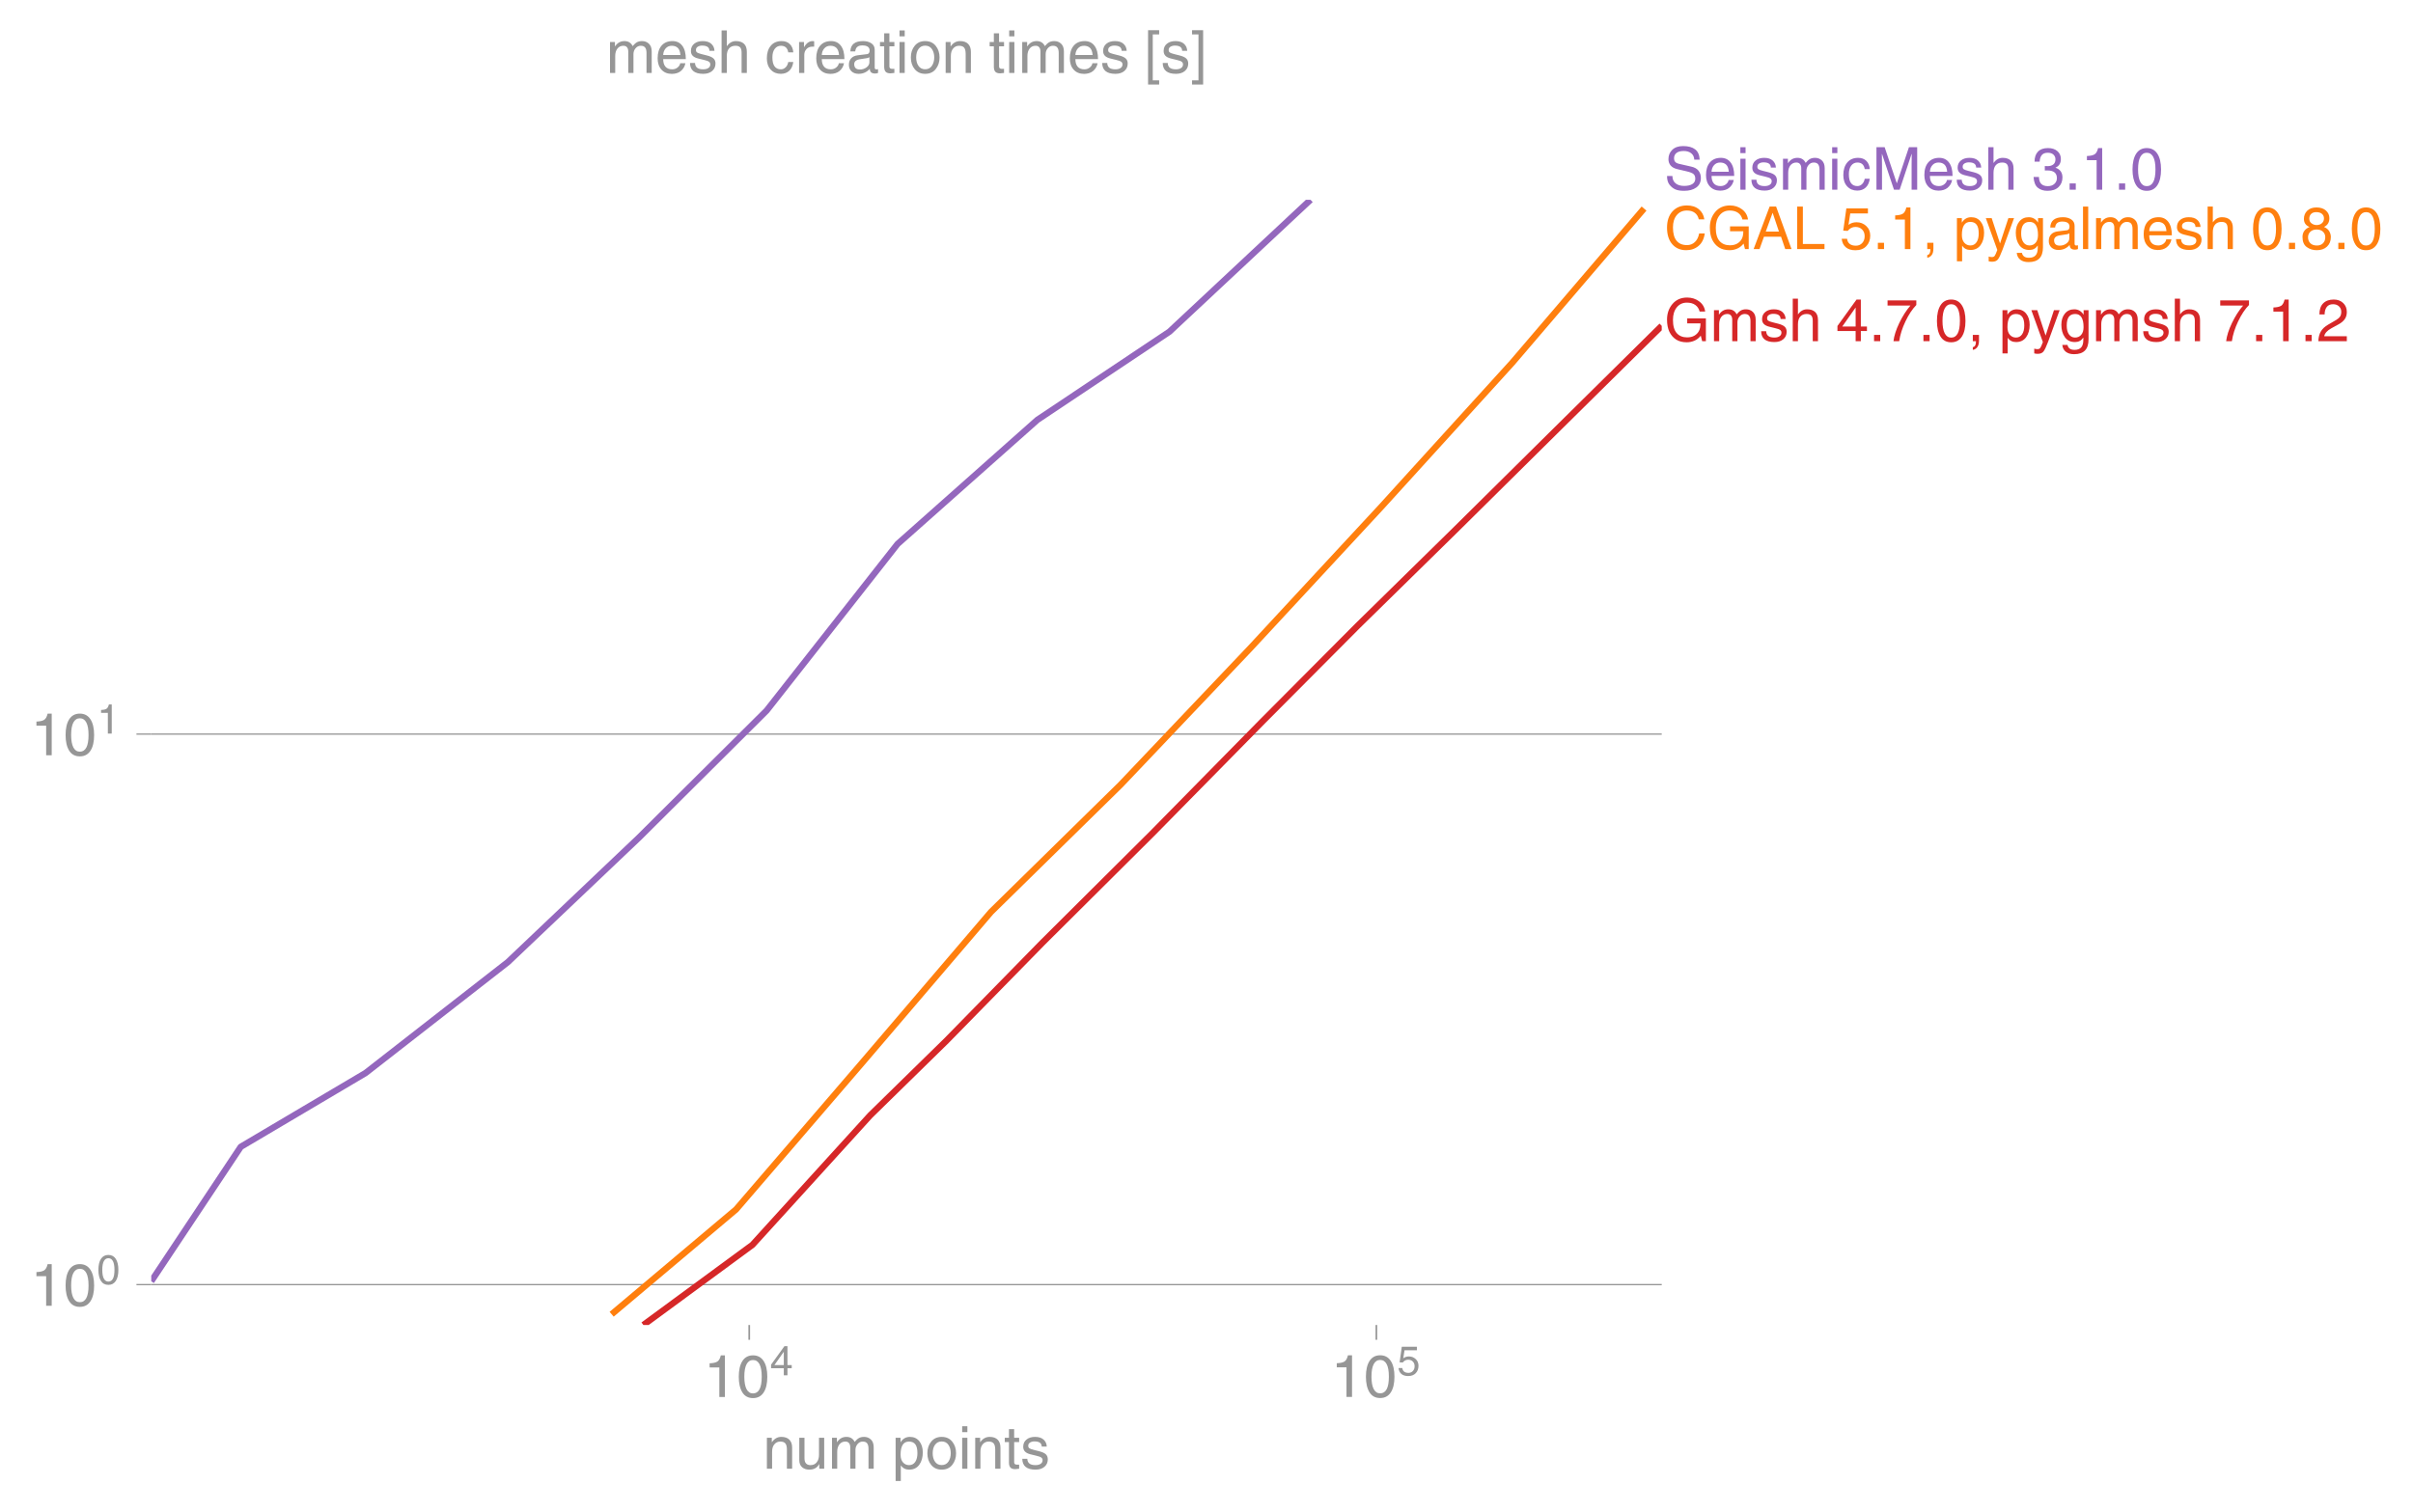
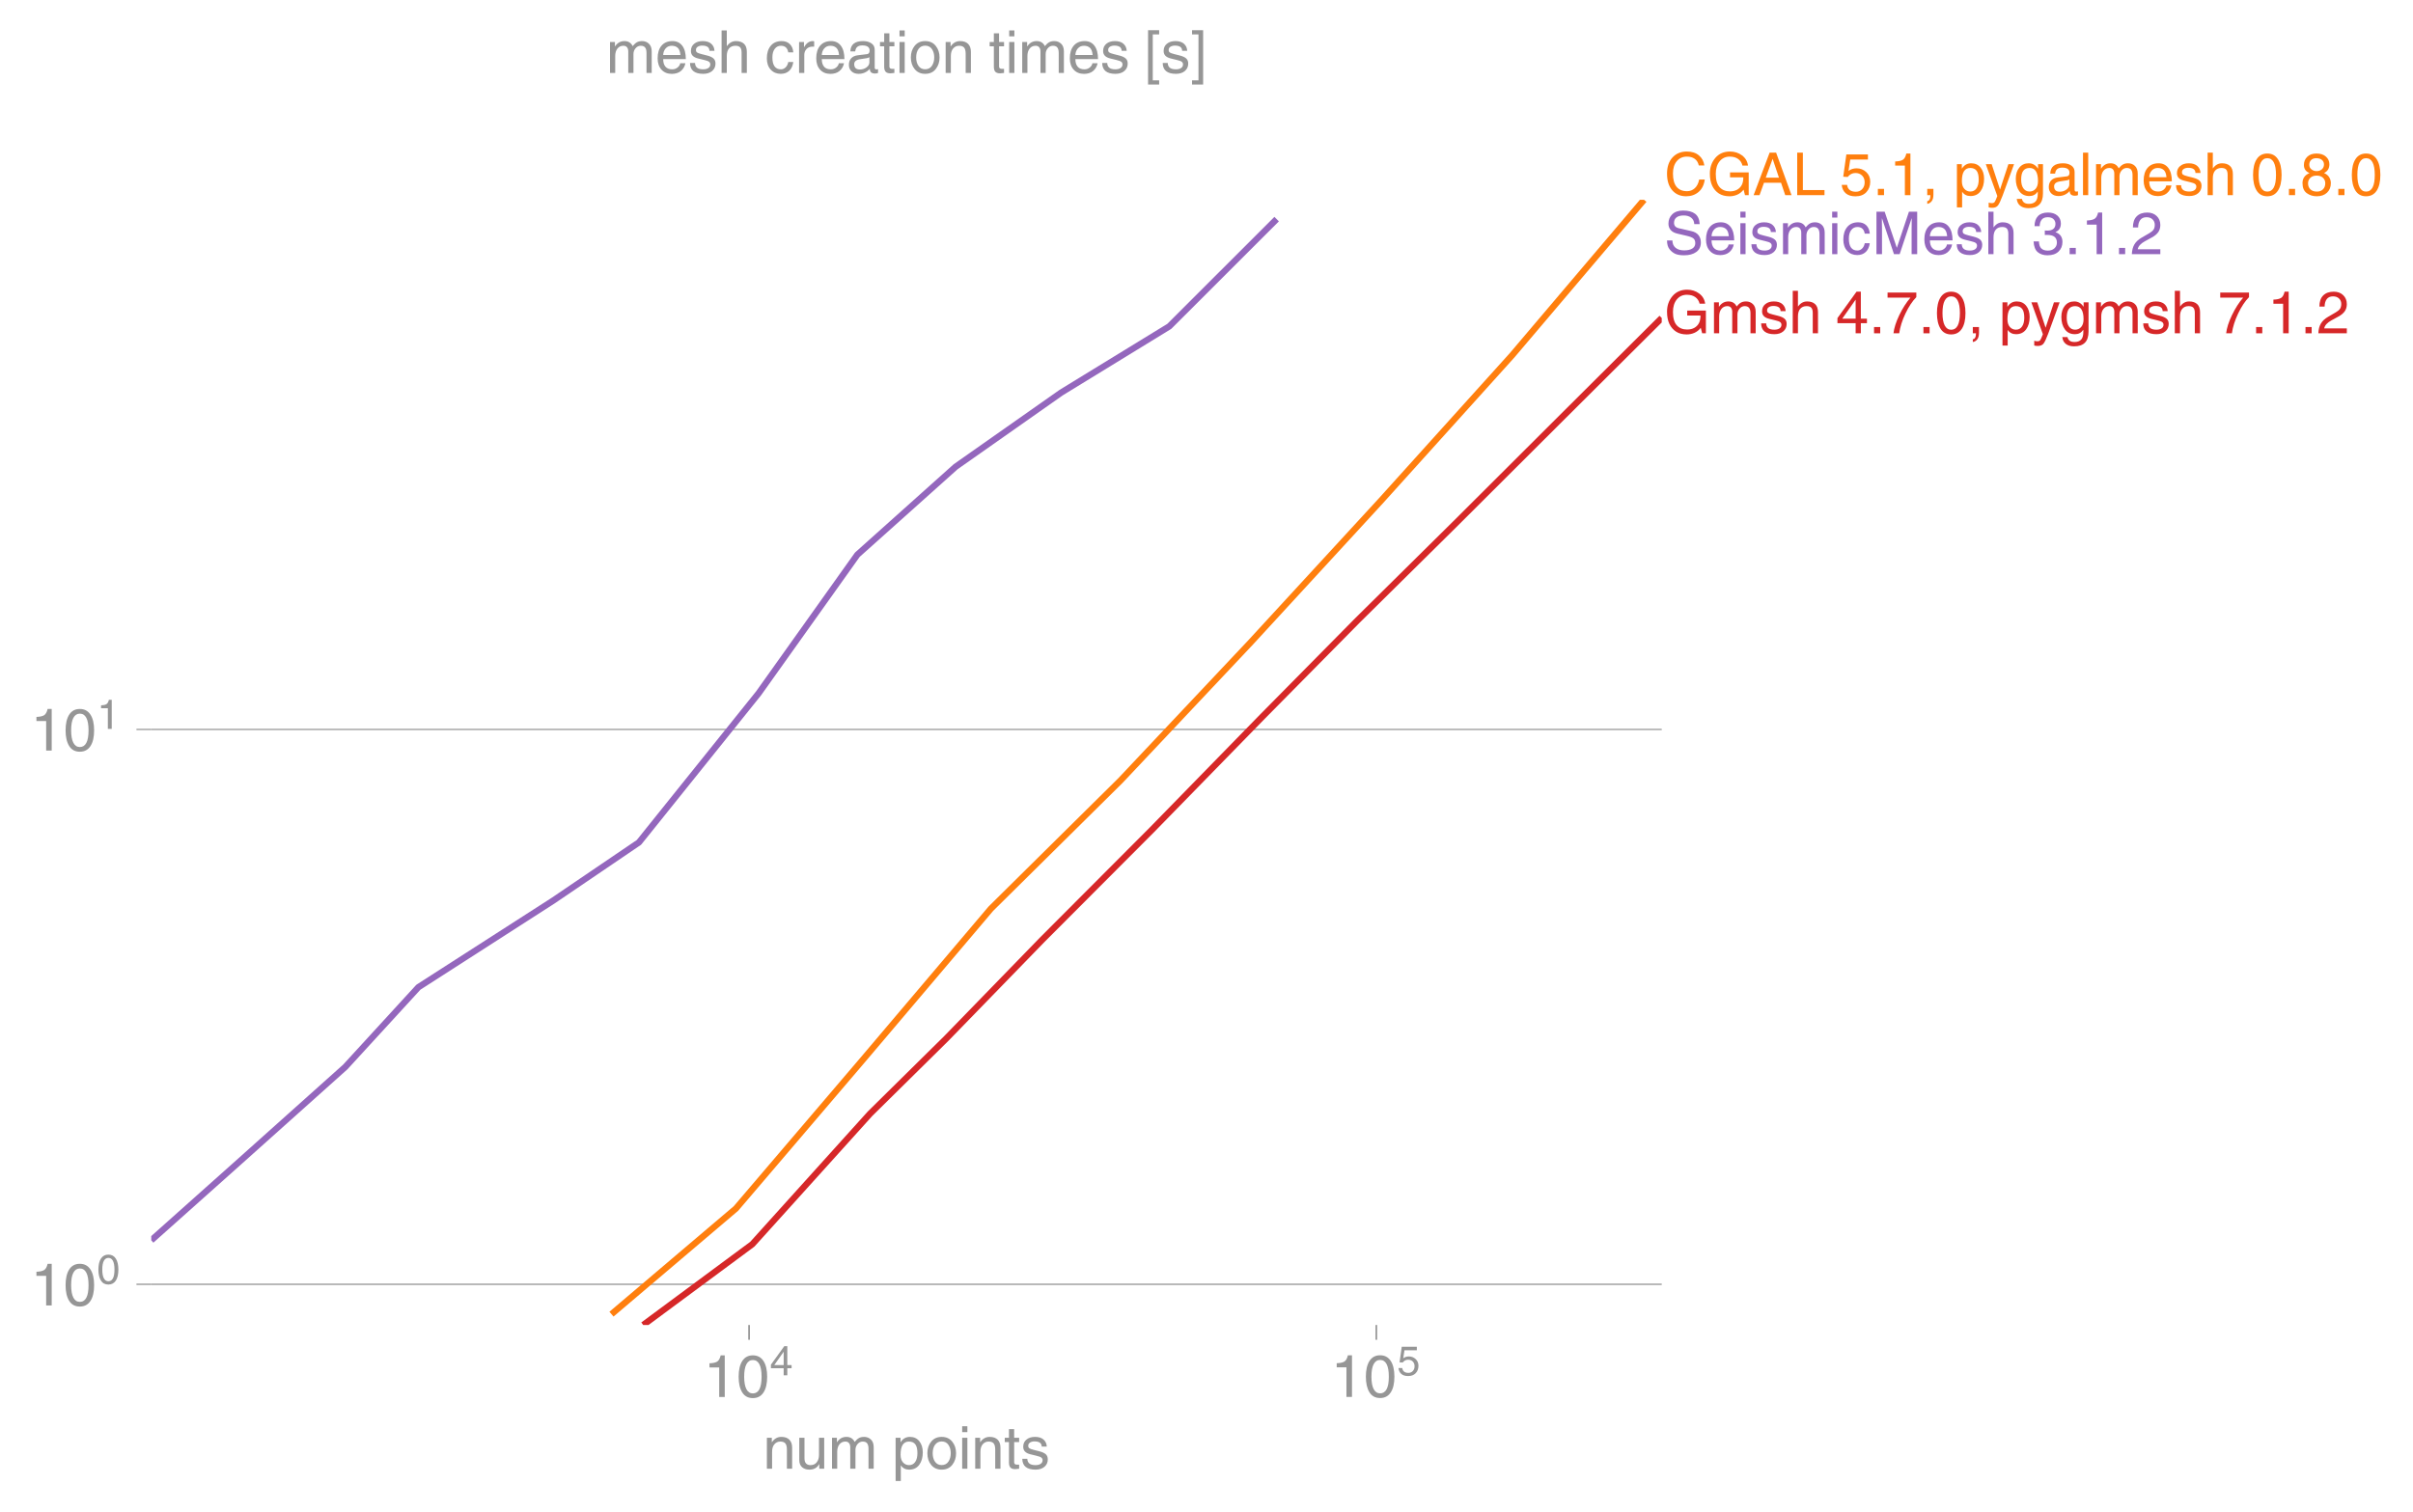
<svg xmlns="http://www.w3.org/2000/svg" xmlns:xlink="http://www.w3.org/1999/xlink" height="476.609" viewBox="0 0 570.501 357.457" width="760.668">
  <defs>
    <style>*{stroke-linecap:butt;stroke-linejoin:round}</style>
  </defs>
  <g id="figure_1">
    <path d="M0 357.457h570.501V0H0z" fill="none" id="patch_1" />
    <g id="axes_1">
      <path d="M35.76 313.361h357.12V47.25H35.76z" fill="none" id="patch_2" />
      <g id="matplotlib.axis_1">
        <g id="xtick_1">
          <g id="line2d_1">
            <defs>
-               <path d="M0 0v3.5" id="m6ddf051c79" stroke="#969696" stroke-width=".4" />
-             </defs>
-             <use x="177.141" xlink:href="#m6ddf051c79" y="313.361" fill="#969696" stroke="#969696" stroke-width=".4" />
-           </g>
-           <g transform="matrix(.14 0 0 -.14 166.36 330.41)" fill="#969696" id="text_1">
+               <path d="M0 0v3.5" id="mcc560bea82" stroke="#969696" stroke-width=".4" />
+             </defs>
+             <use x="177.106" xlink:href="#mcc560bea82" y="313.361" fill="#969696" stroke="#969696" stroke-width=".4" />
+           </g>
+           <g transform="matrix(.14 0 0 -.14 166.326 330.41)" fill="#969696" id="text_1">
            <defs>
              <path d="M35.89 0h-9.374v49.906H10.109v6.985q8.594.28 12.782 2.75Q27.094 62.109 29 70.313h6.89z" id="HelveticaWorld-Regular-49" />
              <path d="M42.484 34.188q0 14.109-3.734 21.156-3.734 7.062-10.969 7.062-7.078 0-10.89-7.062-3.797-7.047-3.797-21.157 0-13.671 3.75-20.937Q20.609 6 27.78 6q7.235 0 10.969 7 3.734 7.016 3.734 21.188zm9.422 0q0-17.297-6.25-26.704-6.25-9.39-17.875-9.39-12.062 0-18.062 9.734-6 9.75-6 26.36 0 17.03 6.14 26.578 6.157 9.547 17.922 9.547 11.625 0 17.875-9.5t6.25-26.626z" id="HelveticaWorld-Regular-48" />
              <path d="M10.594 24.703h22.61v31.89h-.188zM42 17.093V0h-8.797v17.094H2.484v8.593L34.72 70.314H42v-45.61h10.297v-7.61z" id="HelveticaWorld-Regular-52" />
            </defs>
            <use transform="translate(0 .173)" xlink:href="#HelveticaWorld-Regular-49" />
            <use transform="translate(55.615 .173)" xlink:href="#HelveticaWorld-Regular-48" />
            <use transform="matrix(.7 0 0 .7 112.146 36.781)" xlink:href="#HelveticaWorld-Regular-52" />
          </g>
        </g>
        <g id="xtick_2">
-           <use x="325.415" xlink:href="#m6ddf051c79" y="313.361" fill="#969696" stroke="#969696" stroke-width=".4" id="line2d_2" />
-           <g transform="matrix(.14 0 0 -.14 314.635 330.41)" fill="#969696" id="text_2">
+           <use x="325.404" xlink:href="#mcc560bea82" y="313.361" fill="#969696" stroke="#969696" stroke-width=".4" id="line2d_2" />
+           <g transform="matrix(.14 0 0 -.14 314.624 330.41)" fill="#969696" id="text_2">
            <defs>
              <path d="M14.703 40.922q5.813 4.39 13.625 4.39 9.469 0 16.281-6.296 6.813-6.297 6.813-16.22 0-10.78-6.578-17.796-6.563-7-18.422-7-10.313 0-16.266 5.047Q4.203 8.109 3.22 17.39h9.094q.671-5.672 4.437-8.672 3.766-3 10.453-3 6.485 0 10.64 4.484Q42 14.703 42 21.688q0 7.125-4.36 11.421-4.343 4.297-11.218 4.297-7.813 0-13.047-6.687l-7.563.39 5.266 37.594h36.438v-8.5H17.672z" id="HelveticaWorld-Regular-53" />
            </defs>
            <use transform="translate(0 .3)" xlink:href="#HelveticaWorld-Regular-49" />
            <use transform="translate(55.615 .3)" xlink:href="#HelveticaWorld-Regular-48" />
            <use transform="matrix(.7 0 0 .7 112.146 36.908)" xlink:href="#HelveticaWorld-Regular-53" />
          </g>
        </g>
        <g transform="matrix(.14 0 0 -.14 180.393 347.359)" fill="#969696" id="text_3">
          <defs>
            <path d="M49.219 0h-8.844v32.172q0 7.422-2.594 10.578-2.578 3.156-8.578 3.156-5.906 0-9.875-4.5-3.953-4.484-3.953-12.89V0H6.594v52.297h8.297v-7.375h.203q6.203 8.89 15.812 8.89 8.89 0 13.594-4.718 4.719-4.703 4.719-13.5z" id="HelveticaWorld-Regular-110" />
            <path d="M6.11 52.297h8.78V17.578q0-5.765 2.61-8.625Q20.125 6.11 25 6.11q6.781 0 10.594 4.797 3.812 4.813 3.812 12.578v28.813h8.782V0H39.89v7.625l-.188.188q-4.984-9.329-16.61-9.329-7.515 0-12.25 4.094Q6.11 6.688 6.11 14.703z" id="HelveticaWorld-Regular-117" />
            <path d="M6.594 52.297h8.297v-7.375h.203q5.906 8.89 15.812 8.89 9.813 0 13.922-8.5 3.75 4.594 7.266 6.547 3.515 1.953 8.703 1.953 6.781 0 11.484-4.453Q77 44.922 77 36.187V0h-8.781v33.797q0 6.094-2.297 9.094-2.297 3.015-7.422 3.015-5.172 0-8.75-4.203-3.563-4.203-3.563-9.812V0h-8.78v36.188q0 4.53-2.11 7.124-2.094 2.594-6.094 2.594-6.297 0-10.062-4.687-3.766-4.688-3.766-12.703V0H6.594z" id="HelveticaWorld-Regular-109" />
            <path d="M14.984 23.688q0-8.407 4.094-13 4.11-4.579 10.219-4.579 6.687 0 10.39 5.438 3.72 5.453 3.72 14.765 0 10.22-3.563 14.907-3.563 4.687-10.735 4.687-6.984 0-10.562-5.5-3.563-5.5-3.563-16.718zm-8.39 28.609h8.297v-7.375h.203q5.61 8.89 15.625 8.89 10.11 0 15.937-7.359 5.828-7.344 5.828-18.766 0-12.796-5.953-21Q40.578-1.515 29.5-1.515q-9.094 0-13.922 7.032h-.203v-26.22H6.594z" id="HelveticaWorld-Regular-112" />
            <path d="M12.703 26.219q0-8.735 3.953-14.375 3.953-5.64 11.219-5.64 7.531 0 11.438 5.905 3.906 5.907 3.906 14.11 0 8.297-3.907 14.078-3.906 5.797-11.437 5.797-6.969 0-11.078-5.453-4.094-5.438-4.094-14.422zm-8.984 0q0 11.672 6.484 19.625 6.5 7.968 17.672 7.968 11.438 0 17.875-8.062 6.453-8.047 6.453-19.531 0-11.516-6.406-19.625-6.39-8.11-17.922-8.11-11.078 0-17.625 7.86-6.531 7.86-6.531 19.875z" id="HelveticaWorld-Regular-111" />
            <path d="M6.594 61.813v9.968h8.781v-9.969zM15.375 0H6.594v52.297h8.781z" id="HelveticaWorld-Regular-105" />
            <path d="M17.188 45.016V10.984q0-2 1.093-3.046 1.11-1.047 3.938-1.047h3.375V0Q20.797-.688 19-.688q-5.516 0-8.063 2.641-2.53 2.64-2.53 8.547v34.516H1.311v7.28h7.094v14.595h8.781V52.297h8.407v-7.281z" id="HelveticaWorld-Regular-116" />
            <path d="M36.078 37.406q-.187 4.688-3.344 6.735-3.14 2.047-9.047 2.047-4.296 0-7.359-1.907-3.047-1.89-3.047-5.468 0-2.829 1.797-4.172 1.813-1.344 7.828-2.86l8.688-2.187q7.906-2 11.297-5.11 3.406-3.093 3.406-8.656 0-7.719-5.64-12.531-5.641-4.813-15.063-4.813-11 0-16.64 4.563-5.626 4.578-5.735 13.75h8.5q.203-5.422 3.594-8.063 3.39-2.625 10.171-2.625 5.516 0 8.766 2.188 3.25 2.203 3.25 6.11 0 2.78-2.11 4.437-2.093 1.672-8.296 3.078l-10.203 2.5q-6.203 1.562-9.157 4.656-2.953 3.094-2.953 8.031 0 7.72 5.516 12.203 5.531 4.5 14.406 4.5 9.485 0 14.531-4.624 5.047-4.61 5.344-11.782z" id="HelveticaWorld-Regular-115" />
          </defs>
          <use xlink:href="#HelveticaWorld-Regular-110" />
          <use x="55.176" xlink:href="#HelveticaWorld-Regular-117" />
          <use x="109.961" xlink:href="#HelveticaWorld-Regular-109" />
          <use x="192.969" xlink:href="#HelveticaWorld-Regular-32" />
          <use x="217.383" xlink:href="#HelveticaWorld-Regular-112" />
          <use x="273.877" xlink:href="#HelveticaWorld-Regular-111" />
          <use x="329.785" xlink:href="#HelveticaWorld-Regular-105" />
          <use x="351.807" xlink:href="#HelveticaWorld-Regular-110" />
          <use x="406.982" xlink:href="#HelveticaWorld-Regular-116" />
          <use x="434.668" xlink:href="#HelveticaWorld-Regular-115" />
        </g>
      </g>
      <g id="matplotlib.axis_2">
        <g id="ytick_1">
-           <path clip-path="url(#p08c7bd9003)" d="M35.76 303.81h357.12" fill="none" stroke="#969696" stroke-linecap="square" stroke-width=".3" id="line2d_3" />
+           <path clip-path="url(#pb6b077352b)" d="M35.76 303.734h357.12" fill="none" stroke="#969696" stroke-linecap="square" stroke-width=".3" id="line2d_3" />
          <g id="line2d_4">
            <defs>
-               <path d="M0 0h-3.5" id="m127e19c424" stroke="#969696" stroke-width=".3" />
-             </defs>
-             <use x="35.76" xlink:href="#m127e19c424" y="303.809" fill="#969696" stroke="#969696" stroke-width=".3" />
-           </g>
-           <g transform="matrix(.14 0 0 -.14 7.2 308.834)" fill="#969696" id="text_4">
+               <path d="M0 0h-3.5" id="mad585c91ba" stroke="#969696" stroke-width=".3" />
+             </defs>
+             <use x="35.76" xlink:href="#mad585c91ba" y="303.734" fill="#969696" stroke="#969696" stroke-width=".3" />
+           </g>
+           <g transform="matrix(.14 0 0 -.14 7.2 308.759)" fill="#969696" id="text_4">
            <use transform="translate(0 .173)" xlink:href="#HelveticaWorld-Regular-49" />
            <use transform="translate(55.615 .173)" xlink:href="#HelveticaWorld-Regular-48" />
            <use transform="matrix(.7 0 0 .7 112.146 36.781)" xlink:href="#HelveticaWorld-Regular-48" />
          </g>
        </g>
        <g id="ytick_2">
-           <path clip-path="url(#p08c7bd9003)" d="M35.76 173.613h357.12" fill="none" stroke="#969696" stroke-linecap="square" stroke-width=".3" id="line2d_5" />
-           <use x="35.76" xlink:href="#m127e19c424" y="173.613" fill="#969696" stroke="#969696" stroke-width=".3" id="line2d_6" />
-           <g transform="matrix(.14 0 0 -.14 7.2 178.638)" fill="#969696" id="text_5">
+           <path clip-path="url(#pb6b077352b)" d="M35.76 172.514h357.12" fill="none" stroke="#969696" stroke-linecap="square" stroke-width=".3" id="line2d_5" />
+           <use x="35.76" xlink:href="#mad585c91ba" y="172.514" fill="#969696" stroke="#969696" stroke-width=".3" id="line2d_6" />
+           <g transform="matrix(.14 0 0 -.14 7.2 177.539)" fill="#969696" id="text_5">
            <use transform="translate(0 .173)" xlink:href="#HelveticaWorld-Regular-49" />
            <use transform="translate(55.615 .173)" xlink:href="#HelveticaWorld-Regular-48" />
            <use transform="matrix(.7 0 0 .7 112.146 36.781)" xlink:href="#HelveticaWorld-Regular-49" />
          </g>
        </g>
      </g>
-       <path clip-path="url(#p08c7bd9003)" d="M144.61 310.819l29.424-24.793 30.12-35.046 30.136-35.295 30.652-30.094 30.78-32.425 30.816-33.257 30.97-34.089 31.188-36.494" fill="none" stroke="#ff7f0e" stroke-linecap="square" stroke-width="1.5" id="line2d_7" />
-       <path clip-path="url(#p08c7bd9003)" d="M152.107 313.361l25.795-18.954 27.816-30.607 18.042-17.671 22.74-23.227 25.86-25.73 26.138-26.574 22.481-22.593 23.128-22.695 24.021-23.777 24.752-24.465" fill="none" stroke="#d62728" stroke-linecap="square" stroke-width="1.5" id="line2d_8" />
-       <path clip-path="url(#p08c7bd9003)" d="M35.76 303.03l21.16-31.802 29.518-17.465 33.633-26.22 31.02-29.47 30.16-30.021 30.955-39.396 33.066-29.36L276.47 78.46l33.378-31.21" fill="none" stroke="#9467bd" stroke-linecap="square" stroke-width="1.5" id="line2d_9" />
-       <g transform="matrix(.14 0 0 -.14 393.518 58.905)" fill="#ff7f0e" id="text_6">
+       <path clip-path="url(#pb6b077352b)" d="M144.57 310.799l29.428-24.988 30.126-35.322 30.14-35.573 30.657-30.33 30.785-32.68 30.821-33.518 30.975-34.358 31.193-36.78" fill="none" stroke="#ff7f0e" stroke-linecap="square" stroke-width="1.5" id="line2d_7" />
+       <path clip-path="url(#pb6b077352b)" d="M152.068 313.361l25.8-19.103 27.82-30.848 18.045-17.81 22.742-23.41 25.866-25.932 26.142-26.783 22.484-22.77L344.1 123.83l24.025-23.964 24.756-24.658" fill="none" stroke="#d62728" stroke-linecap="square" stroke-width="1.5" id="line2d_8" />
+       <path clip-path="url(#pb6b077352b)" d="M35.76 293.333l20.563-18.342 25.31-22.651 17.283-18.861 31.903-20.507 20.243-13.747 28.284-35.245 23.356-32.792 23.235-20.8 24.959-17.542 25.554-15.659 25.384-25.366" fill="none" stroke="#9467bd" stroke-linecap="square" stroke-width="1.5" id="line2d_9" />
+       <g transform="matrix(.14 0 0 -.14 393.518 46.152)" fill="#ff7f0e" id="text_6">
        <defs>
          <path d="M58.016 50.203q-1.625 7.313-6.782 11.094-5.14 3.797-13.343 3.797-10.594 0-17.047-7.703-6.438-7.688-6.438-20.766 0-15.14 6.094-22.547 6.11-7.39 17.688-7.39 7.609 0 13.093 5.046 5.5 5.063 7.407 14.688h9.421Q66.22 12.594 57.625 5.344t-20.906-7.25q-14.703 0-23.516 10.11Q4.391 18.311 4.391 36.28q0 17.328 9.203 27.36 9.203 10.047 24.297 10.047 12.5 0 20.265-6.454 7.766-6.437 9.235-17.03z" id="HelveticaWorld-Regular-67" />
          <path d="M38.484 38.375h31.532V0h-6.297l-2.344 9.281Q56.781 3.421 50.578.75q-6.187-2.656-12.875-2.656-10.797 0-18.047 4.703-7.25 4.719-11.265 13.015-4 8.313-4 20.72 0 15.468 9.203 26.312 9.203 10.843 24.781 10.843 11.625 0 20.313-6.5Q67.39 60.688 68.796 50h-9.375q-1.703 7.078-7.219 11.078-5.516 4.016-14.312 4.016-10.594 0-17.047-7.985-6.438-7.984-6.438-21.125 0-15.28 6.39-22.437Q27.204 6.39 38.282 6.39q7.235 0 12.235 2.859 5 2.86 7.687 7.766 2.688 4.906 2.688 13.062H38.484z" id="HelveticaWorld-Regular-71" />
          <path d="M44 29.5L33.406 61.078h-.203L21.687 29.5zm-25.297-8.594L11.188 0h-9.97l27 71.781h10.985L65.187 0H54.594l-7.078 20.906z" id="HelveticaWorld-Regular-65" />
          <path d="M17.672 8.594h36.531V0H8.11v71.781h9.563z" id="HelveticaWorld-Regular-76" />
          <path d="M19.094 0H8.687v10.594h10.407z" id="HelveticaWorld-Regular-46" />
          <path d="M8.688 10.594h10.406V.78q0-7.422-3.078-11.172-3.078-3.765-7.328-4.312v4.594Q14.015-9.422 14.015 0H8.687z" id="HelveticaWorld-Regular-44" />
          <path d="M39.016 52.297h9.562L29.891.984q-.5-1.375-.985-2.593-4.25-11.329-7.328-15.547-3.078-4.235-9.953-4.235-3.61 0-5.906.782v8.015q2.484-.89 5.468-.89 3.22 0 4.704 2.03 1.5 2.032 4.421 9.938L.875 52.297h9.922L24.812 9.719H25z" id="HelveticaWorld-Regular-121" />
          <path d="M12.984 26.313q0-9.61 3.813-14.907Q20.609 6.11 27.094 6.11q6.312 0 10.312 4.579 4 4.593 4 13 0 11.03-3.5 16.625-3.484 5.593-10.61 5.593-7.171 0-10.75-4.765-3.562-4.766-3.562-14.828zM49.812 2.983q0-12.609-6.062-18.797-6.047-6.203-18.266-6.203-8.78 0-13.984 4.047Q6.297-13.922 5.516-6.39h8.796q.672-3.812 3.532-6.062 2.86-2.25 8.281-2.25 7.375 0 11.125 3.969 3.766 3.953 3.766 12.828v3.719h-.188q-4.937-7.329-13.922-7.329-11.187 0-17.093 8.25-5.907 8.25-5.907 20.953 0 11.625 5.953 18.875 5.97 7.25 15.829 7.25 9.906 0 15.625-8.89h.187v7.375h8.313z" id="HelveticaWorld-Regular-103" />
          <path d="M38.375 26.703q-.969-1.015-3.828-1.656-2.86-.625-10.672-1.656-5.766-.688-8.469-2.844-2.703-2.14-2.703-5.656 0-4.297 2.281-6.688 2.297-2.39 7.329-2.39 6.296 0 11.171 3.578 4.891 3.593 4.891 8.718zM6.203 36.375q.297 8.844 5.734 13.14 5.454 4.297 15.844 4.297 8.297 0 13.907-3.765 5.624-3.75 5.624-10.844V9.078Q47.313 6 50.094 6q1.125 0 2.89.39V0Q50.594-.984 48-.984q-4.5 0-6.703 1.921-2.188 1.938-2.281 6.047-7.516-8.5-18.891-8.5-7.422 0-11.922 4.204Q3.72 6.89 3.72 13.624q0 6.89 3.906 11.125Q11.531 29 19 29.89l15.516 1.891q4.203.64 4.203 6.203 0 4.11-3.047 6.297-3.047 2.203-9.25 2.203-5.516 0-8.485-2.437-2.953-2.438-3.53-7.672z" id="HelveticaWorld-Regular-97" />
          <path d="M15.375 0H6.594v71.781h8.781z" id="HelveticaWorld-Regular-108" />
          <path d="M42.484 30.328q-.687 8.485-4.5 12.031-3.797 3.547-10.109 3.547-6.39 0-10.328-4.5-3.922-4.484-4.172-11.078zm8.391-13.922q-1.453-8.11-7.953-13.422-5.719-4.5-15.047-4.593-10.984.093-17.438 7.203Q4 12.704 4 24.704q0 13.78 6.64 21.437 6.641 7.672 18.47 7.672 10.593 0 16.546-7.922 5.953-7.907 5.953-22.594H13.375q0-8.203 3.813-12.703Q21 6.109 28.608 6.109q5.375 0 9.235 3.235 3.86 3.25 4.25 7.062z" id="HelveticaWorld-Regular-101" />
          <path d="M49.219 0h-8.844v34.188q0 6.296-2.438 9-2.437 2.718-7.953 2.718-6.797 0-10.703-4.406-3.906-4.39-3.906-12.984V0H6.594v71.781h8.781V45.312h.203q6 8.5 15.328 8.5 8.594 0 13.453-4.5 4.86-4.484 4.86-13.718z" id="HelveticaWorld-Regular-104" />
          <path d="M27.594 40.578q5.422 0 8.953 3.094 3.547 3.11 3.547 8.234 0 4.594-3.407 7.547-3.39 2.953-9.687 2.953-5.61 0-8.672-3.11-3.047-3.093-3.047-7.874 0-5.125 3.813-7.984 3.812-2.86 8.5-2.86zm.093-7.562q-6.78 0-10.64-3.766-3.86-3.766-3.86-9.234 0-6.297 3.907-10.157Q21 6 28.219 6q6.406 0 10.234 3.86 3.828 3.859 3.828 10.265 0 5.469-3.828 9.172-3.828 3.719-10.766 3.719zM49.22 52.203q0-10.594-9.032-14.797 6.204-2.781 8.86-7.36 2.656-4.562 2.656-9.733 0-10.016-6.453-16.125-6.438-6.094-17.375-6.094-9.563 0-16.813 5.25-7.25 5.25-7.25 17.062 0 11.922 11.907 16.907-9.516 3.796-9.516 13.671 0 8.297 5.64 13.813 5.641 5.516 15.641 5.516 10.016 0 15.875-5.204 5.86-5.203 5.86-12.906z" id="HelveticaWorld-Regular-56" />
        </defs>
        <use xlink:href="#HelveticaWorld-Regular-67" />
        <use x="72.314" xlink:href="#HelveticaWorld-Regular-71" />
        <use x="149.414" xlink:href="#HelveticaWorld-Regular-65" />
        <use x="216.113" xlink:href="#HelveticaWorld-Regular-76" />
        <use x="271.729" xlink:href="#HelveticaWorld-Regular-32" />
        <use x="296.143" xlink:href="#HelveticaWorld-Regular-53" />
        <use x="351.758" xlink:href="#HelveticaWorld-Regular-46" />
        <use x="379.541" xlink:href="#HelveticaWorld-Regular-49" />
        <use x="435.156" xlink:href="#HelveticaWorld-Regular-44" />
        <use x="462.939" xlink:href="#HelveticaWorld-Regular-32" />
        <use x="487.354" xlink:href="#HelveticaWorld-Regular-112" />
        <use x="541.848" xlink:href="#HelveticaWorld-Regular-121" />
        <use x="589.457" xlink:href="#HelveticaWorld-Regular-103" />
        <use x="645.365" xlink:href="#HelveticaWorld-Regular-97" />
        <use x="700.297" xlink:href="#HelveticaWorld-Regular-108" />
        <use x="722.318" xlink:href="#HelveticaWorld-Regular-109" />
        <use x="805.326" xlink:href="#HelveticaWorld-Regular-101" />
        <use x="860.746" xlink:href="#HelveticaWorld-Regular-115" />
        <use x="910.746" xlink:href="#HelveticaWorld-Regular-104" />
        <use x="965.922" xlink:href="#HelveticaWorld-Regular-32" />
        <use x="990.336" xlink:href="#HelveticaWorld-Regular-48" />
        <use x="1045.951" xlink:href="#HelveticaWorld-Regular-46" />
        <use x="1073.734" xlink:href="#HelveticaWorld-Regular-56" />
        <use x="1129.35" xlink:href="#HelveticaWorld-Regular-46" />
        <use x="1157.133" xlink:href="#HelveticaWorld-Regular-48" />
      </g>
-       <g transform="matrix(.14 0 0 -.14 393.518 80.685)" fill="#d62728" id="text_7">
+       <g transform="matrix(.14 0 0 -.14 393.518 78.826)" fill="#d62728" id="text_7">
        <defs>
          <path d="M3.719 68.797h48.578v-7.719Q42.28 50.875 33.984 33.484 25.687 16.11 23.391 0h-9.672q1.469 13.281 9.719 30.531 8.25 17.266 18.953 29.672H3.719z" id="HelveticaWorld-Regular-55" />
          <path d="M4.39 45.125q0 12.39 6.391 18.781 6.406 6.407 17.938 6.407 9.656 0 15.812-5.86 6.157-5.86 6.157-15.14 0-7.22-3.547-12.188-3.532-4.953-10.422-8.703l-12.11-6.64Q13.922 15.921 12.5 8.296h38.188V0H2.593q.39 9.906 4.297 16.5 3.906 6.594 12.203 11.375l12.593 7.328q5.032 2.89 7.329 5.984 2.297 3.094 2.297 8.516 0 5.375-3.766 9.031-3.75 3.672-10.156 3.672-7.078 0-10.594-4.672-3.516-4.656-3.61-12.609z" id="HelveticaWorld-Regular-50" />
        </defs>
        <use xlink:href="#HelveticaWorld-Regular-71" />
        <use x="77.1" xlink:href="#HelveticaWorld-Regular-109" />
        <use x="160.107" xlink:href="#HelveticaWorld-Regular-115" />
        <use x="210.107" xlink:href="#HelveticaWorld-Regular-104" />
        <use x="265.283" xlink:href="#HelveticaWorld-Regular-32" />
        <use x="289.697" xlink:href="#HelveticaWorld-Regular-52" />
        <use x="345.313" xlink:href="#HelveticaWorld-Regular-46" />
        <use x="373.096" xlink:href="#HelveticaWorld-Regular-55" />
        <use x="428.711" xlink:href="#HelveticaWorld-Regular-46" />
        <use x="456.494" xlink:href="#HelveticaWorld-Regular-48" />
        <use x="512.109" xlink:href="#HelveticaWorld-Regular-44" />
        <use x="539.893" xlink:href="#HelveticaWorld-Regular-32" />
        <use x="564.307" xlink:href="#HelveticaWorld-Regular-112" />
        <use x="618.801" xlink:href="#HelveticaWorld-Regular-121" />
        <use x="666.41" xlink:href="#HelveticaWorld-Regular-103" />
        <use x="722.318" xlink:href="#HelveticaWorld-Regular-109" />
        <use x="805.326" xlink:href="#HelveticaWorld-Regular-115" />
        <use x="855.326" xlink:href="#HelveticaWorld-Regular-104" />
        <use x="910.502" xlink:href="#HelveticaWorld-Regular-32" />
        <use x="934.916" xlink:href="#HelveticaWorld-Regular-55" />
        <use x="990.531" xlink:href="#HelveticaWorld-Regular-46" />
        <use x="1018.314" xlink:href="#HelveticaWorld-Regular-49" />
        <use x="1073.93" xlink:href="#HelveticaWorld-Regular-46" />
        <use x="1101.713" xlink:href="#HelveticaWorld-Regular-50" />
      </g>
-       <g transform="matrix(.14 0 0 -.14 393.518 44.863)" fill="#9467bd" id="text_8">
+       <g transform="matrix(.14 0 0 -.14 393.518 60.11)" fill="#9467bd" id="text_8">
        <defs>
          <path d="M50.39 50.781q-.296 6.844-5.109 10.719-4.797 3.875-12.656 3.875-7.922 0-12.172-3.25-4.234-3.234-4.234-9.344 0-3.265 1.843-5.61 1.86-2.343 6.641-3.468l20.516-4.687q8.297-1.813 12.297-6.875 4.015-5.047 4.015-12.313 0-10.64-7.812-16.187-7.813-5.547-20.313-5.547-9.531 0-15.031 2.437-5.484 2.453-9.734 7.766-4.25 5.328-4.25 14.89h9.093q0-8 5.313-12.406 5.328-4.39 14.5-4.39 8.89 0 13.844 3.156 4.953 3.156 4.953 8.953 0 5.281-2.953 7.89Q46.188 29 37.594 31l-15.469 3.625q-7.719 1.75-11.531 6.125Q6.78 45.125 6.78 51.516q0 9.672 6.516 15.922 6.531 6.25 18.203 6.25 13.172 0 20.328-5.5 7.156-5.485 7.688-17.407z" id="HelveticaWorld-Regular-83" />
          <path d="M39.594 34.719q-1.89 11.187-12.39 11.187-6.5 0-10.454-5.203-3.953-5.203-3.953-14.484 0-10.11 3.656-15.11 3.672-5 10.64-5 4.688 0 8.11 3.438 3.422 3.437 4.39 8.953h8.5q-1.312-9.703-6.859-14.86-5.547-5.156-14.328-5.156-10.297 0-16.89 7.047-6.594 7.063-6.594 19.172 0 13.281 6.594 21.188 6.593 7.922 18.5 7.922 8.687 0 13.843-5.204 5.157-5.203 5.735-13.89z" id="HelveticaWorld-Regular-99" />
          <path d="M67.484 0v42.39q0 .829.094 8.126t.094 9.78h-.281L47.312 0h-9.609L17.578 60.203h-.297q0-3.61.094-10.297.11-6.687.11-7.515V0H8.108v71.781h13.86L42.39 11.078h.28l20.313 60.703h13.922V0z" id="HelveticaWorld-Regular-77" />
          <path d="M22.406 39.984q2.203-.187 4.594-.187 6.203 0 9.781 2.86 3.594 2.859 3.594 8.656 0 4.687-3.344 7.89-3.343 3.203-9.64 3.203-6.985 0-10.235-4.11-3.234-4.093-3.437-10.983h-8.64q0 10.984 5.765 16.984 5.765 6.016 16.937 6.016 9.922 0 15.828-5.11 5.907-5.094 5.907-13.39 0-10.704-9.032-14.5v-.204q11.72-4 11.72-16.406 0-9.906-6.595-16.265-6.593-6.344-18.703-6.344-9.906 0-16.312 5.203Q4.204 8.5 3.422 21.484H12.5q.203-8.109 4-11.797Q20.313 6 27.484 6q6.938 0 11.141 3.86 4.203 3.859 4.203 9.718 0 6.406-4.016 9.672-4 3.266-12.39 3.266-2 0-4.016-.094z" id="HelveticaWorld-Regular-51" />
        </defs>
        <use xlink:href="#HelveticaWorld-Regular-83" />
        <use x="66.211" xlink:href="#HelveticaWorld-Regular-101" />
        <use x="121.631" xlink:href="#HelveticaWorld-Regular-105" />
        <use x="143.652" xlink:href="#HelveticaWorld-Regular-115" />
        <use x="193.652" xlink:href="#HelveticaWorld-Regular-109" />
        <use x="276.66" xlink:href="#HelveticaWorld-Regular-105" />
        <use x="298.682" xlink:href="#HelveticaWorld-Regular-99" />
        <use x="349.951" xlink:href="#HelveticaWorld-Regular-77" />
        <use x="434.961" xlink:href="#HelveticaWorld-Regular-101" />
        <use x="490.381" xlink:href="#HelveticaWorld-Regular-115" />
        <use x="540.381" xlink:href="#HelveticaWorld-Regular-104" />
        <use x="595.557" xlink:href="#HelveticaWorld-Regular-32" />
        <use x="619.971" xlink:href="#HelveticaWorld-Regular-51" />
        <use x="675.586" xlink:href="#HelveticaWorld-Regular-46" />
        <use x="703.369" xlink:href="#HelveticaWorld-Regular-49" />
        <use x="758.984" xlink:href="#HelveticaWorld-Regular-46" />
-         <use x="786.768" xlink:href="#HelveticaWorld-Regular-48" />
+         <use x="786.768" xlink:href="#HelveticaWorld-Regular-50" />
      </g>
      <g transform="matrix(.14 0 0 -.14 143.302 17.25)" fill="#969696" id="text_9">
        <defs>
          <path d="M15.375 0H6.594v52.297h8.297v-8.688h.203q5.703 10.203 14.687 10.203 1.422 0 2.297-.296V44.39h-3.266q-5.906 0-9.671-4.016-3.766-4-3.766-9.953z" id="HelveticaWorld-Regular-114" />
          <path d="M14.203-12.5H25v-7.078H6.297v91.797H25v-7.125H14.203z" id="HelveticaWorld-Regular-91" />
          <path d="M13.625 65.094H2.781v7.125h18.703v-91.797H2.781v7.078h10.844z" id="HelveticaWorld-Regular-93" />
        </defs>
        <use xlink:href="#HelveticaWorld-Regular-109" />
        <use x="83.008" xlink:href="#HelveticaWorld-Regular-101" />
        <use x="138.428" xlink:href="#HelveticaWorld-Regular-115" />
        <use x="188.428" xlink:href="#HelveticaWorld-Regular-104" />
        <use x="243.604" xlink:href="#HelveticaWorld-Regular-32" />
        <use x="268.018" xlink:href="#HelveticaWorld-Regular-99" />
        <use x="319.287" xlink:href="#HelveticaWorld-Regular-114" />
        <use x="350.855" xlink:href="#HelveticaWorld-Regular-101" />
        <use x="406.275" xlink:href="#HelveticaWorld-Regular-97" />
        <use x="461.207" xlink:href="#HelveticaWorld-Regular-116" />
        <use x="488.893" xlink:href="#HelveticaWorld-Regular-105" />
        <use x="510.914" xlink:href="#HelveticaWorld-Regular-111" />
        <use x="566.822" xlink:href="#HelveticaWorld-Regular-110" />
        <use x="621.998" xlink:href="#HelveticaWorld-Regular-32" />
        <use x="646.412" xlink:href="#HelveticaWorld-Regular-116" />
        <use x="674.098" xlink:href="#HelveticaWorld-Regular-105" />
        <use x="696.119" xlink:href="#HelveticaWorld-Regular-109" />
        <use x="779.127" xlink:href="#HelveticaWorld-Regular-101" />
        <use x="834.547" xlink:href="#HelveticaWorld-Regular-115" />
        <use x="884.547" xlink:href="#HelveticaWorld-Regular-32" />
        <use x="908.961" xlink:href="#HelveticaWorld-Regular-91" />
        <use x="936.744" xlink:href="#HelveticaWorld-Regular-115" />
        <use x="986.744" xlink:href="#HelveticaWorld-Regular-93" />
      </g>
    </g>
  </g>
  <defs>
-     <clipPath id="p08c7bd9003">
+     <clipPath id="pb6b077352b">
      <path d="M35.76 47.249h357.12v266.112H35.76z" />
    </clipPath>
  </defs>
</svg>
